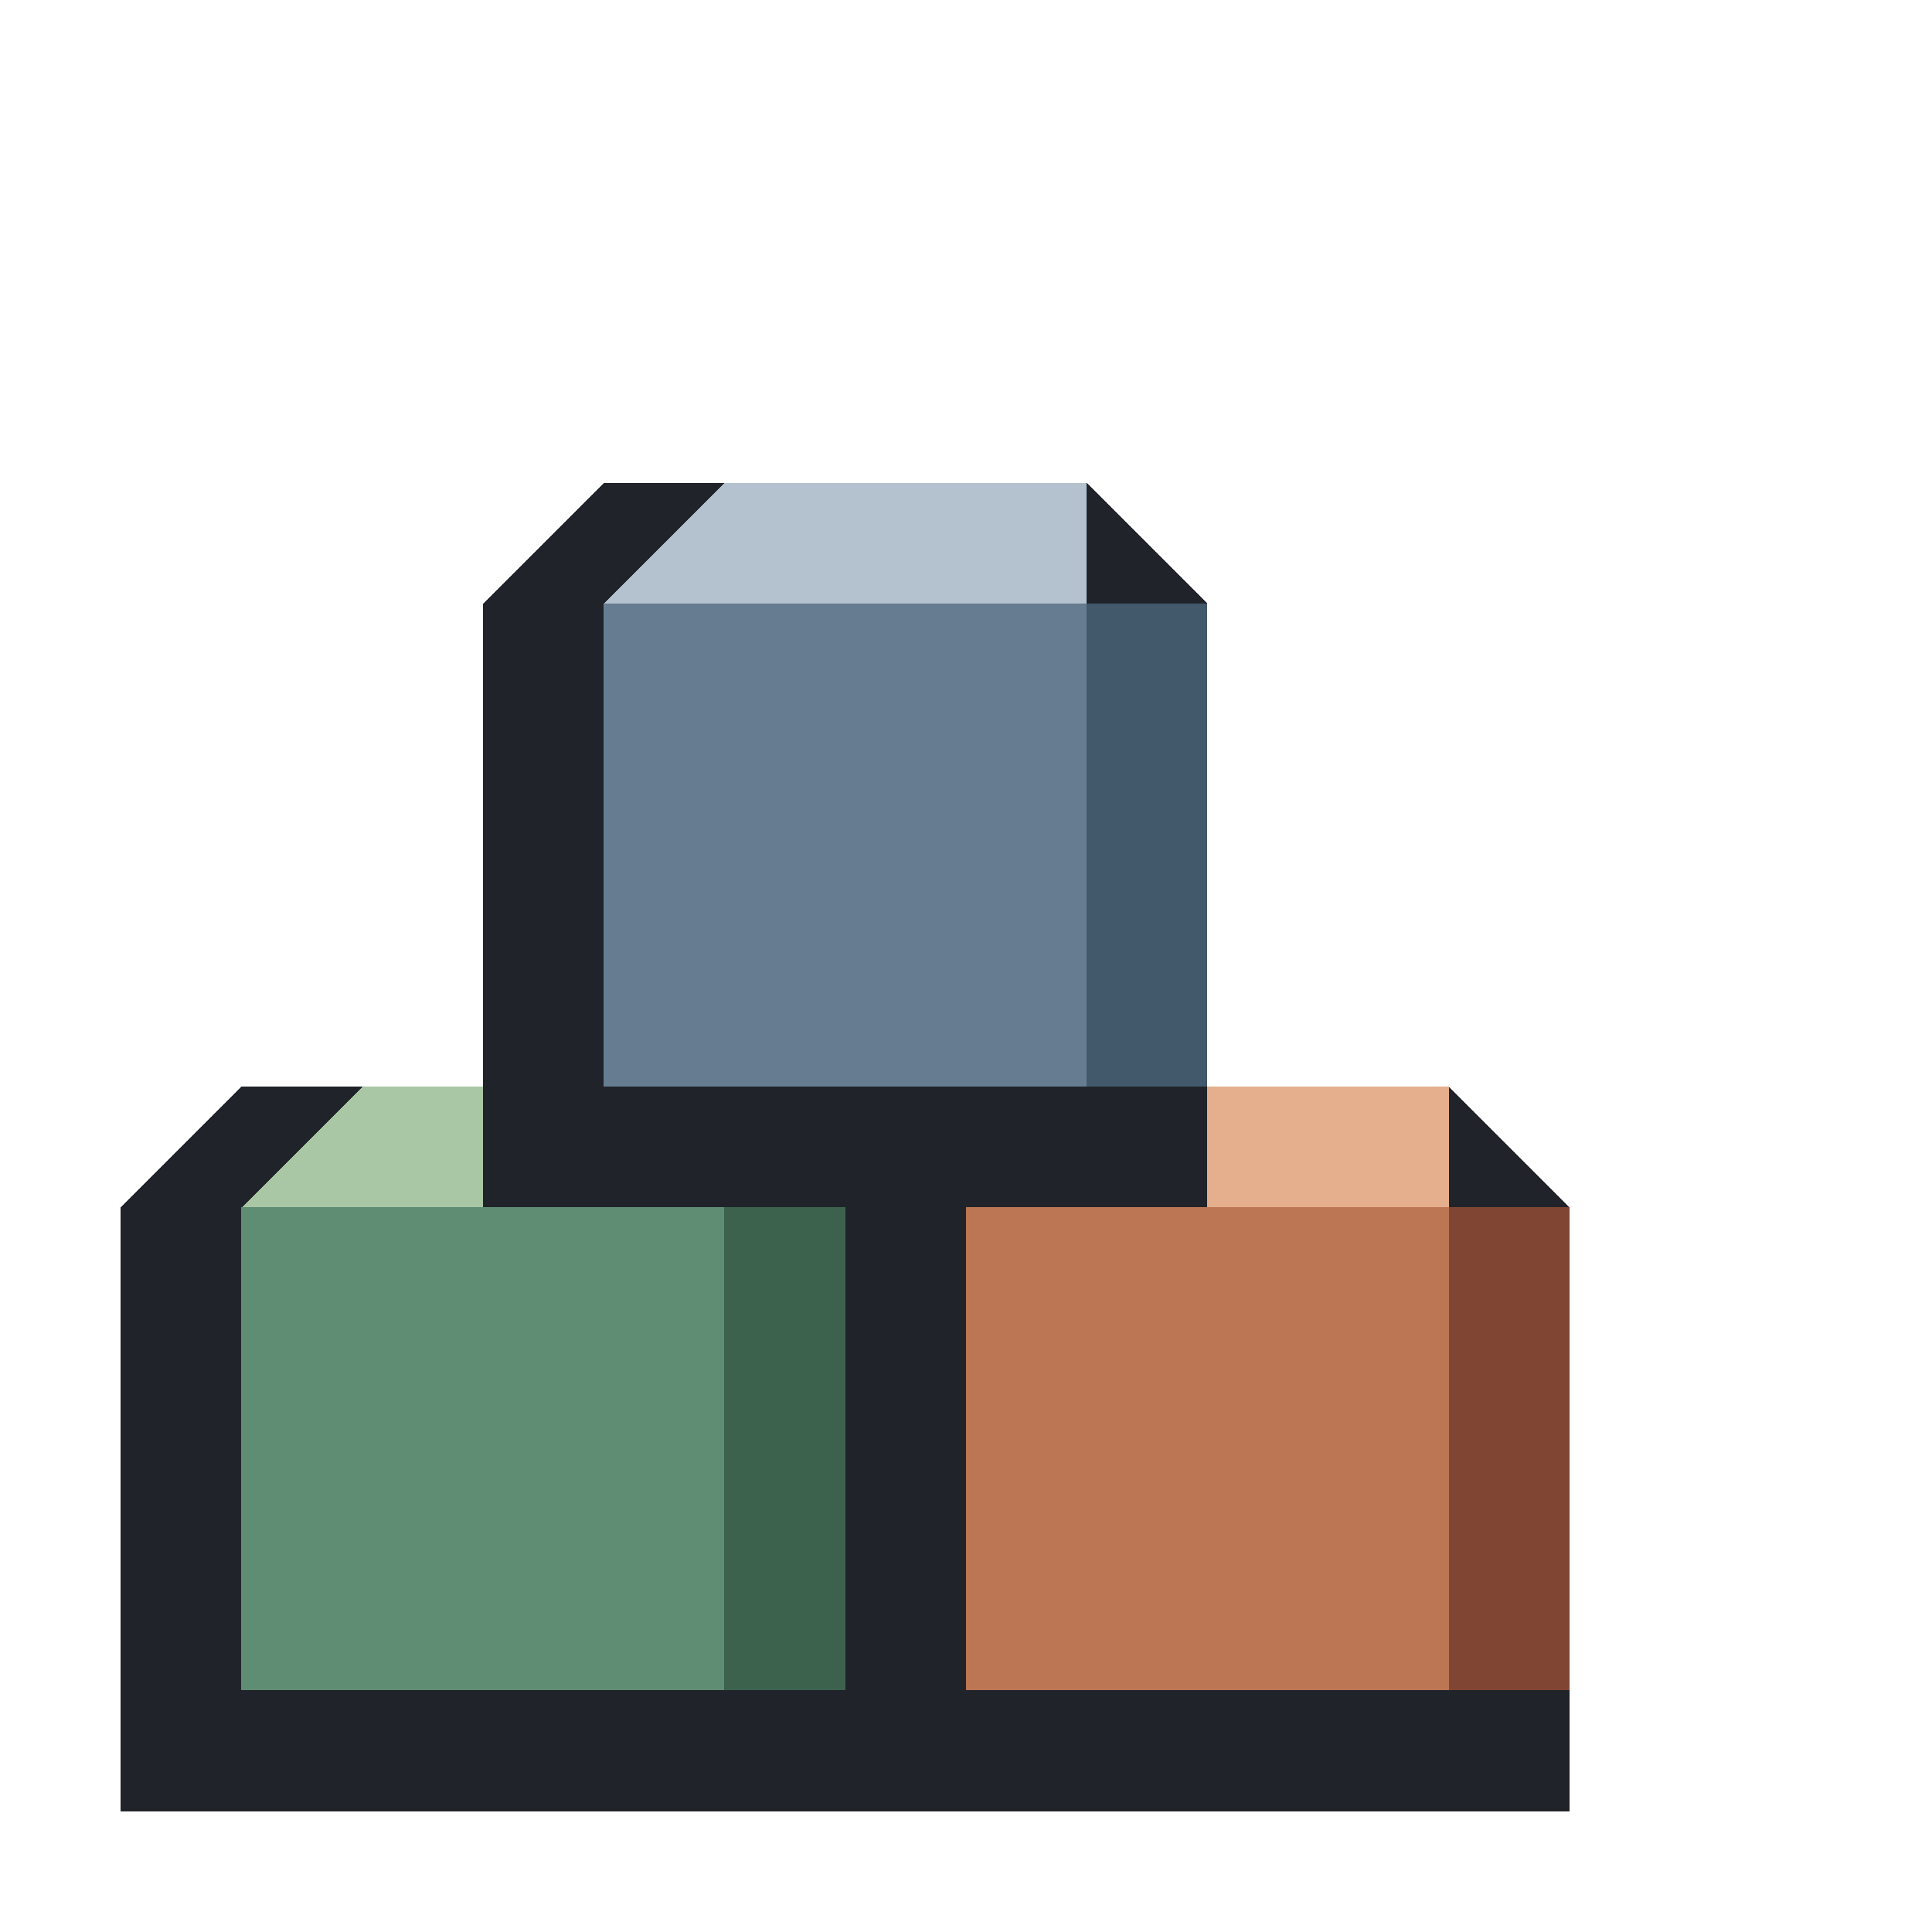
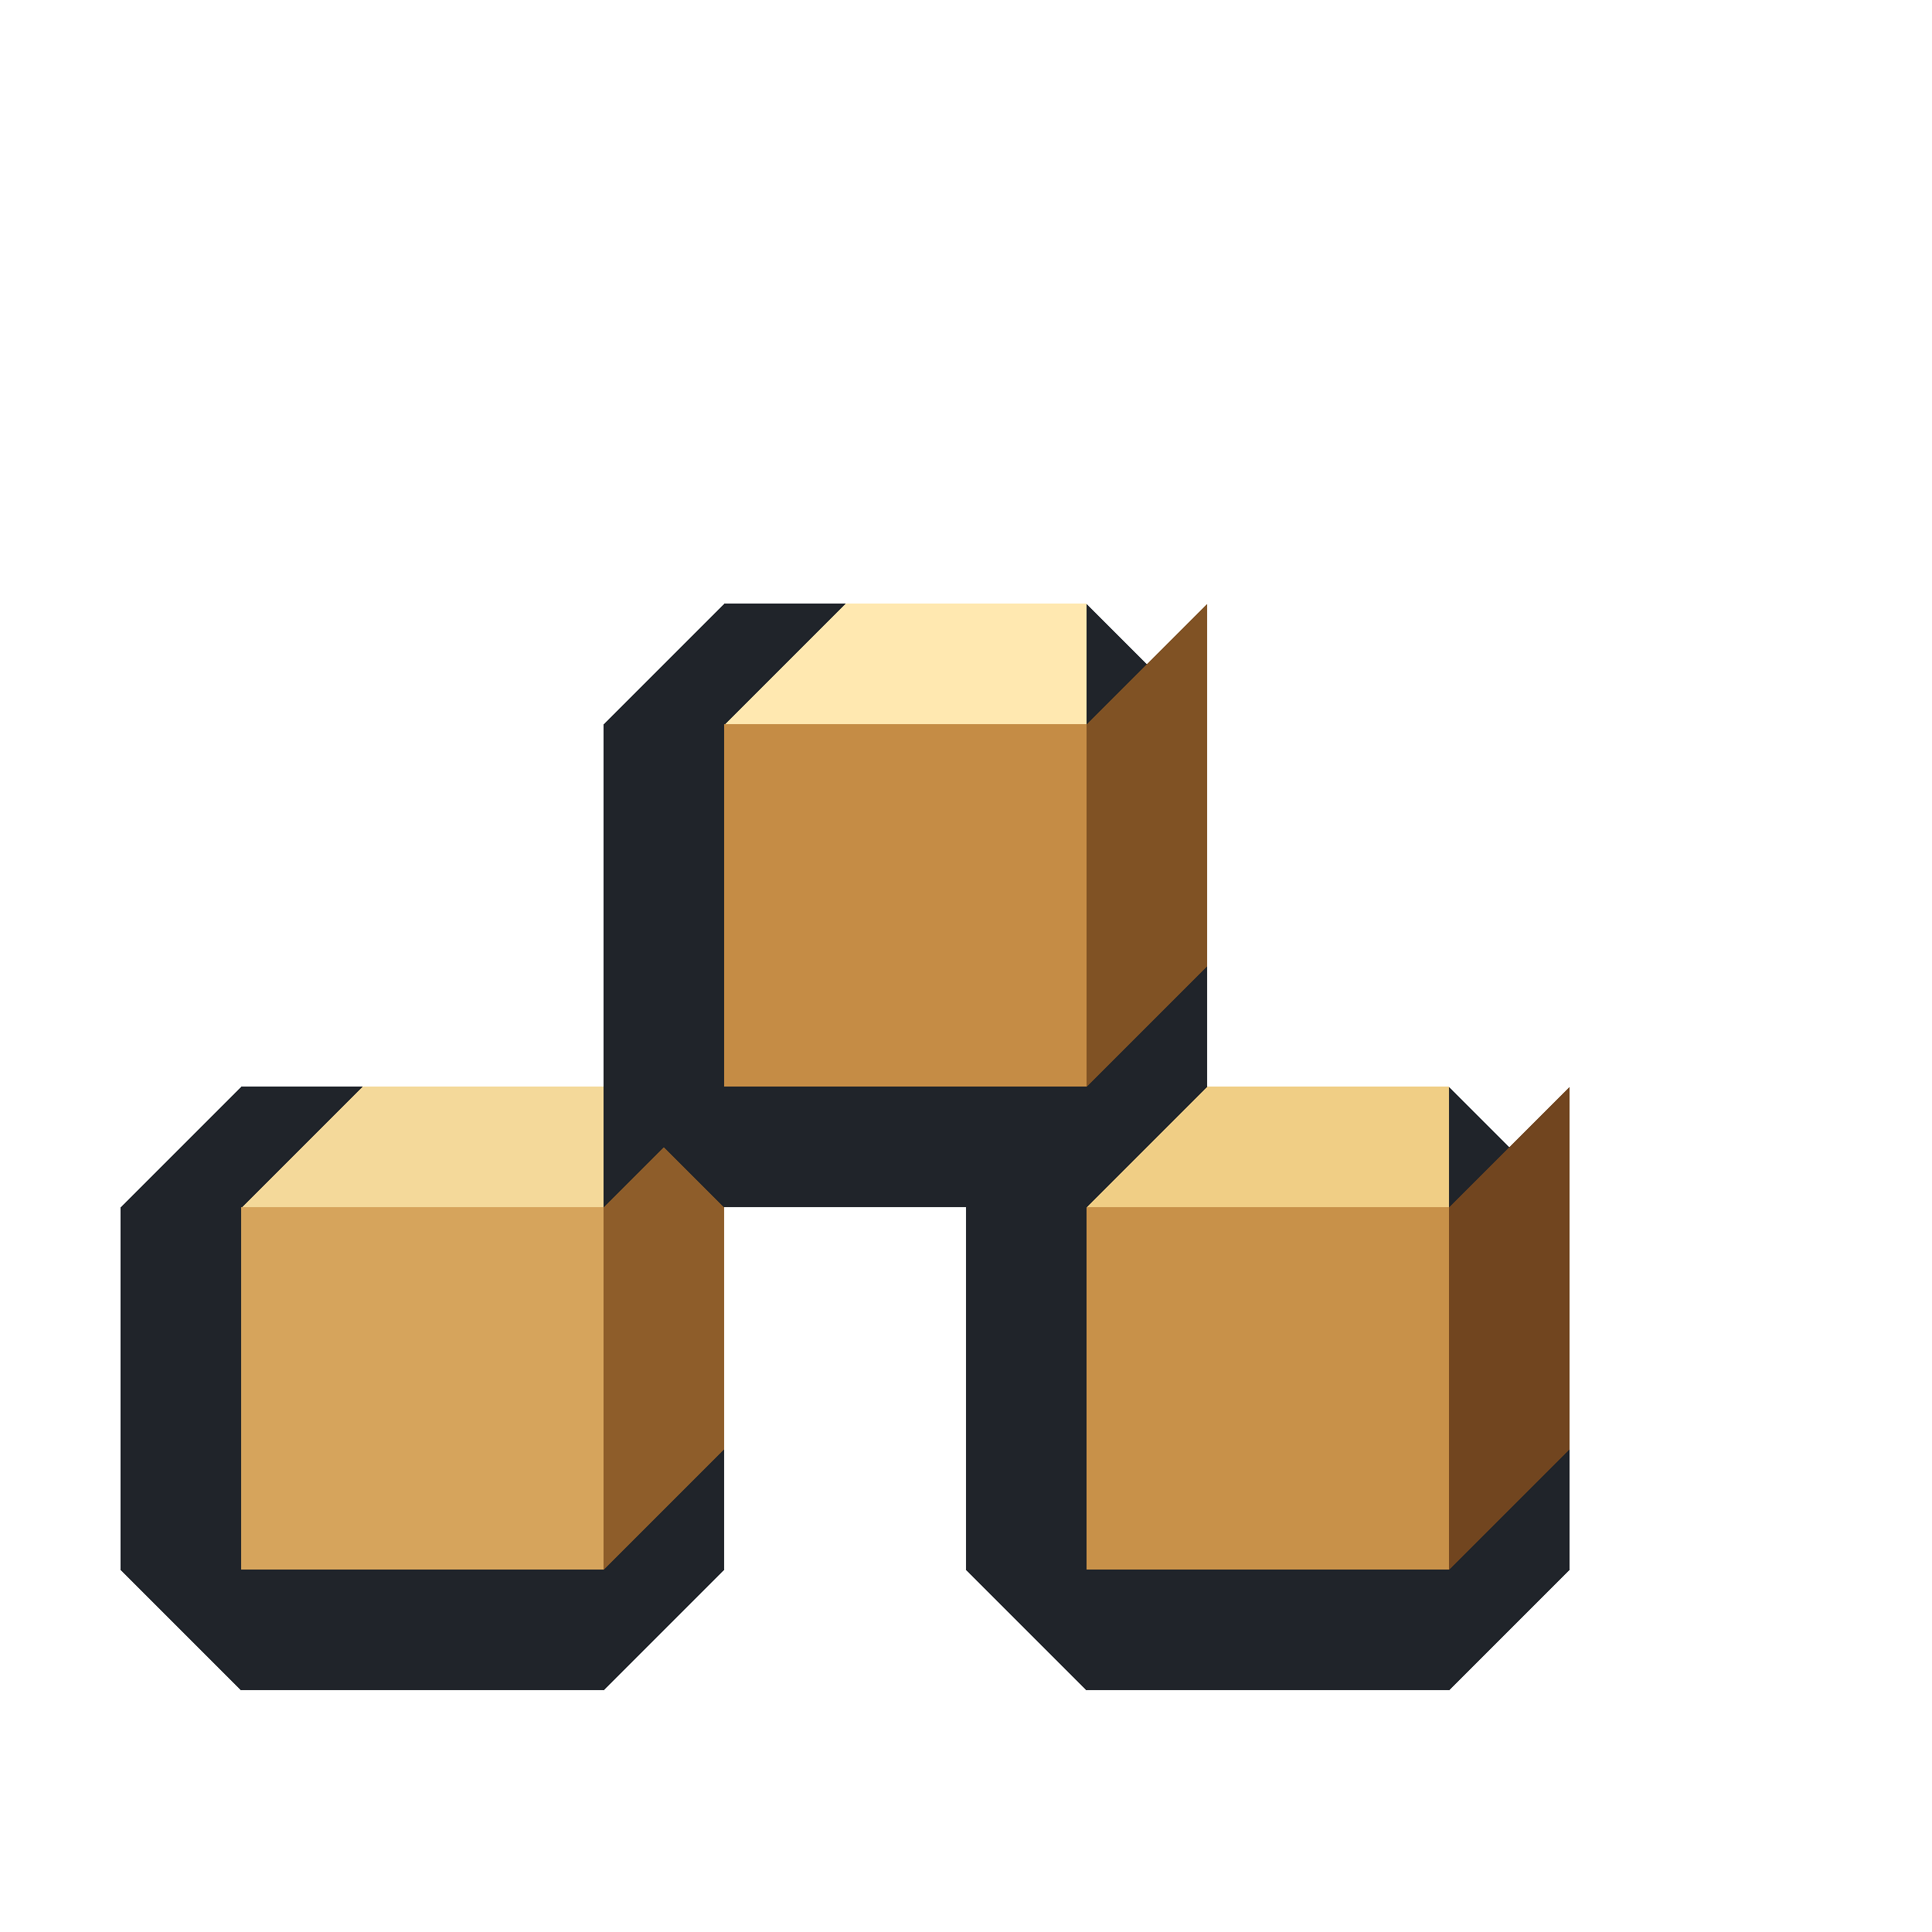
<svg xmlns="http://www.w3.org/2000/svg" viewBox="0 0 16 16" shape-rendering="crispEdges" data-m98-concept="loose-parts" data-m98-grid="16">
-   <polygon fill="#20242a" points="1,10 2,9 6,9 7,10 7,15 1,15" />
-   <rect fill="#5f8d73" x="2" y="10" width="4" height="4" />
-   <polygon fill="#a9c7a5" points="2,10 3,9 6,9 6,10" />
-   <rect fill="#3c624e" x="6" y="10" width="1" height="4" />
-   <polygon fill="#20242a" points="7,10 8,9 12,9 13,10 13,15 7,15" />
-   <rect fill="#bd7654" x="8" y="10" width="4" height="4" />
-   <polygon fill="#e5af8d" points="8,10 9,9 12,9 12,10" />
-   <rect fill="#814633" x="12" y="10" width="1" height="4" />
-   <polygon fill="#20242a" points="4,5 5,4 9,4 10,5 10,10 4,10" />
-   <rect fill="#667d91" x="5" y="5" width="4" height="4" />
-   <polygon fill="#b3c2ce" points="5,5 6,4 9,4 9,5" />
-   <rect fill="#42586b" x="9" y="5" width="1" height="4" />
+   <polygon fill="#20242a" points="1,10 2,9 5,9 6,10 6,13 5,14 2,14 1,13" />
+   <polygon fill="#f4d99a" points="2,10 3,9 5,9 5,10" />
+   <rect fill="#d6a45c" x="2" y="10" width="3" height="3" />
+   <polygon fill="#8e5d2a" points="5,10 6,9 6,12 5,13" />
+   <polygon fill="#20242a" points="8,10 9,9 12,9 13,10 13,13 12,14 9,14 8,13" />
+   <polygon fill="#f0ce85" points="9,10 10,9 12,9 12,10" />
+   <rect fill="#c89149" x="9" y="10" width="3" height="3" />
+   <polygon fill="#71451f" points="12,10 13,9 13,12 12,13" />
+   <polygon fill="#20242a" points="5,6 6,5 9,5 10,6 10,9 9,10 6,10 5,9" />
+   <polygon fill="#ffe8b0" points="6,6 7,5 9,5 9,6" />
+   <rect fill="#c58c45" x="6" y="6" width="3" height="3" />
+   <polygon fill="#805224" points="9,6 10,5 10,8 9,9" />
</svg>
